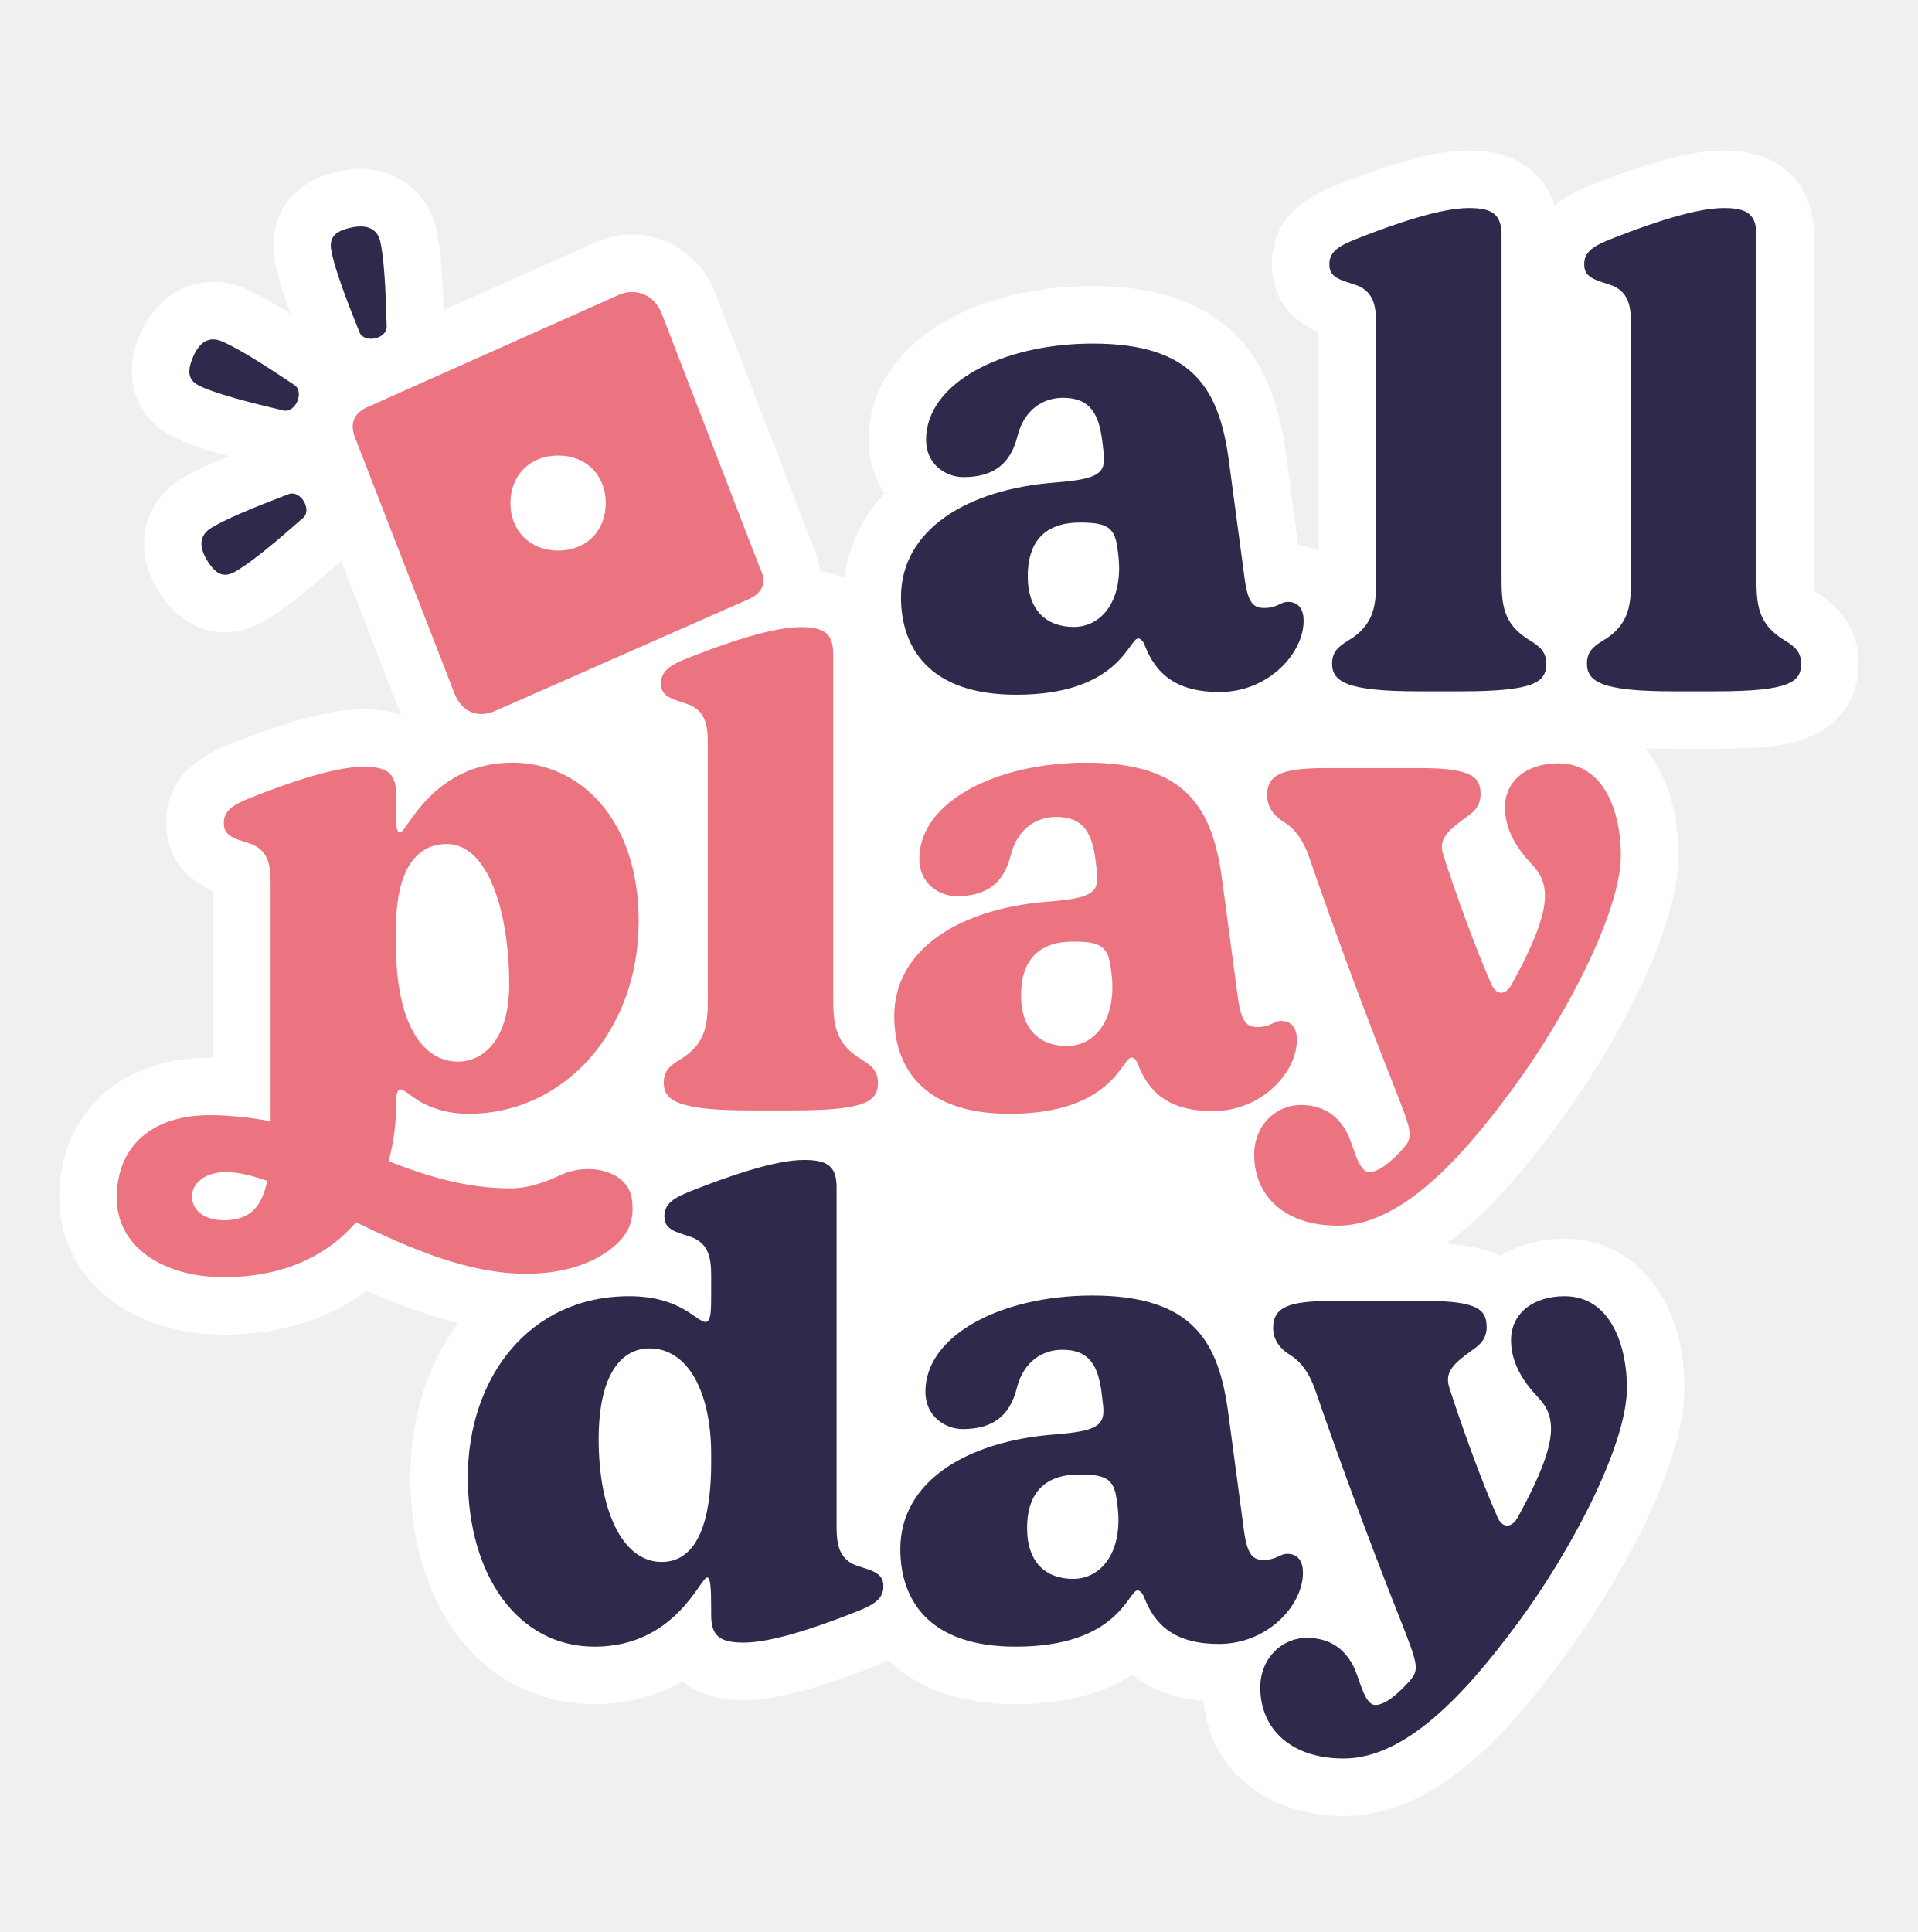
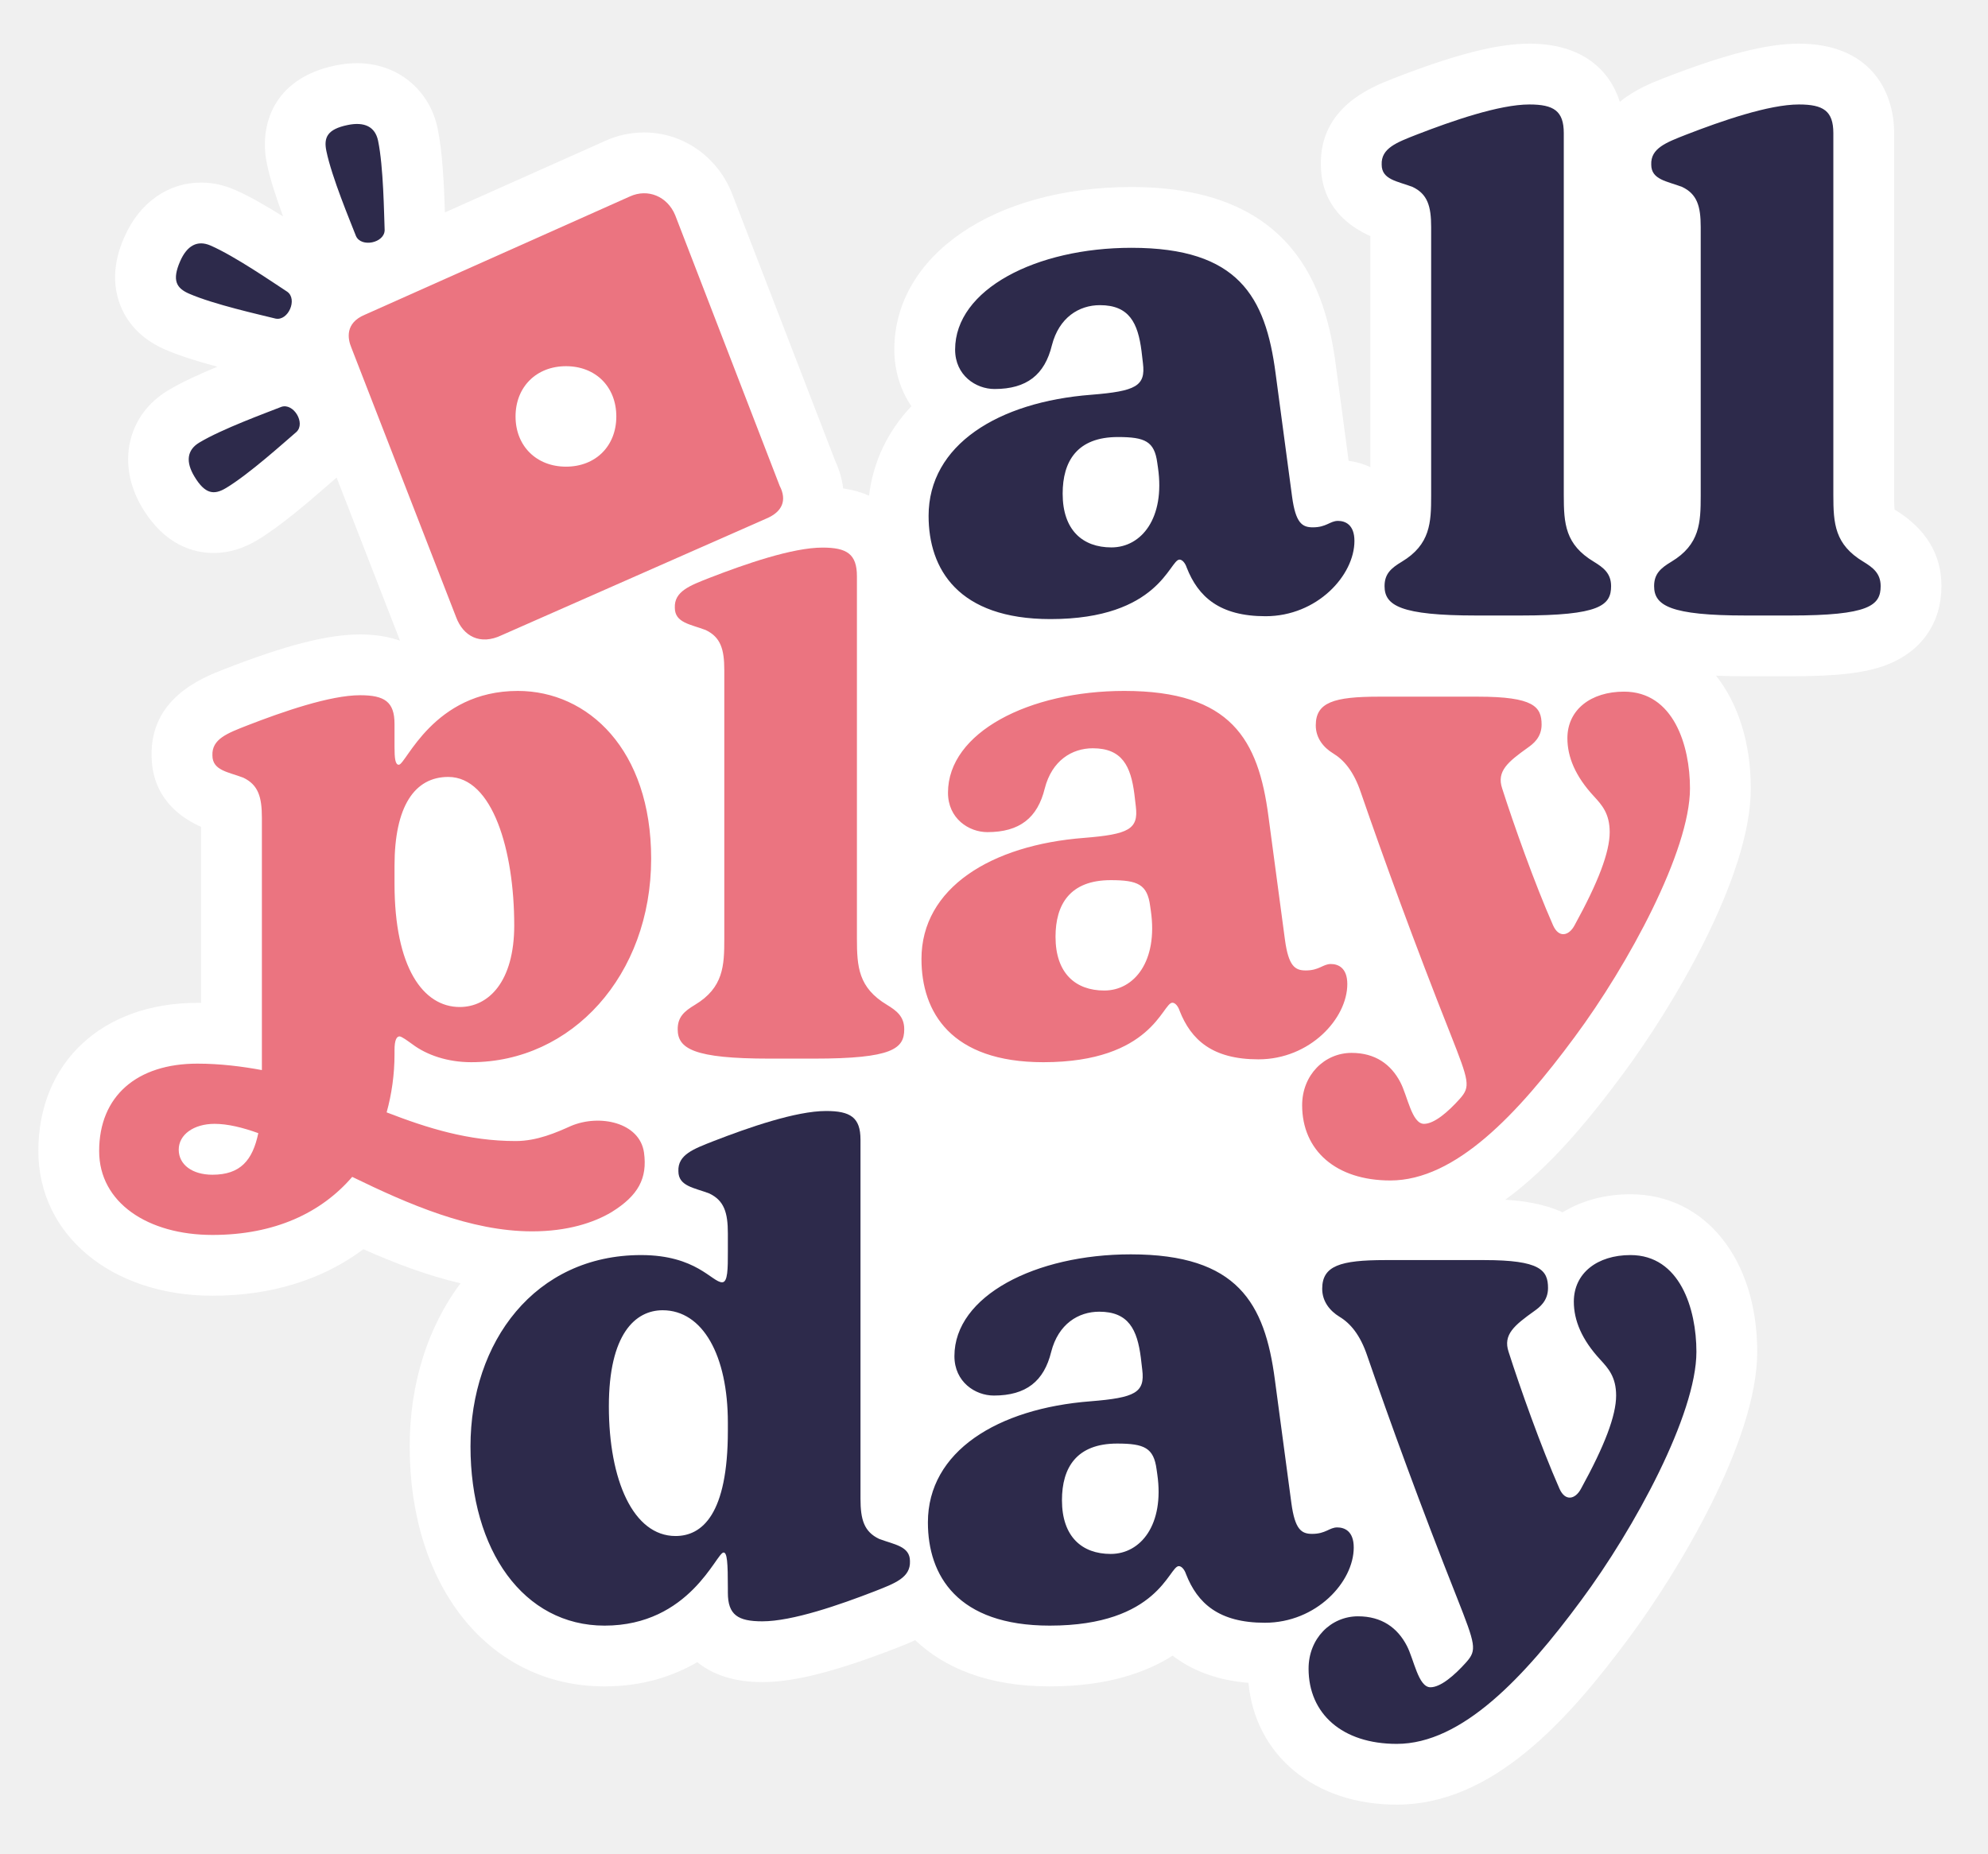
- <svg xmlns="http://www.w3.org/2000/svg" id="Layer_1" data-name="Layer 1" width="117.704mm" height="118.565mm" viewBox="0 0 333.65 336.09">
+ <svg xmlns="http://www.w3.org/2000/svg" id="Layer_1" data-name="Layer 1" viewBox="4 19 327 305">
  <defs>
    <style>
      .cls-1 {
        fill: #eb7480;
      }

      .cls-2 {
        fill: #fff;
      }

      .cls-3 {
        fill: #2d2a4b;
      }
    </style>
  </defs>
  <path class="cls-2" d="M315.752,102.902s-.115-.07-.127-.077c-.064-.739-.064-1.917-.064-2.371v-59.551c0-7.115-4.114-14.718-15.662-14.718-5.262,0-12.087,1.736-22.174,5.646l-.261.103c-1.733.681-4.561,1.804-7.022,3.816-1.662-5.205-6.139-9.565-14.882-9.565-5.262,0-12.087,1.736-22.174,5.646l-.261.103c-3.646,1.432-12.148,4.771-11.855,14.382.059,3.775,1.612,8.585,8.135,11.528v38.003c-1.107-.508-2.304-.865-3.574-1.034l-2.101-15.705c-1.648-12.595-6.927-29.339-33.618-29.339-22.604,0-39.01,11.249-39.01,26.746,0,3.484,1.029,6.686,2.807,9.32-3.869,4.093-6.282,9.079-6.964,14.711-1.246-.549-2.661-.955-4.251-1.196-.184-1.485-.598-2.972-1.27-4.416l-17.036-44.141-.095-.235c-2.463-5.932-8.09-9.765-14.335-9.765-2.242,0-4.432.481-6.426,1.395l-26.35,11.761c-.15-4.752-.4-9.966-1.199-13.82-1.334-6.421-6.661-10.735-13.257-10.735-1.149,0-2.351.128-3.574.381-10.332,2.146-12.523,10.019-11.26,16.109.542,2.613,1.548,5.67,2.68,8.732-2.756-1.731-5.525-3.335-7.937-4.386-1.814-.791-3.686-1.192-5.562-1.192-5.454,0-10.168,3.346-12.611,8.951-.621,1.425-2.512,5.763-.884,10.65.812,2.436,2.777,5.774,7.53,7.845,2.439,1.063,5.504,2.005,8.648,2.848-2.998,1.241-5.899,2.566-8.144,3.919-6.729,4.052-8.496,12.171-4.199,19.31,3.694,6.132,8.426,7.419,11.745,7.42h.001c2.421,0,4.838-.717,7.184-2.13,3.657-2.202,7.996-5.903,11.775-9.198.451-.394.837-.73,1.14-.988l.113-.097,10.327,26.575c.035.091.076.177.112.267-1.859-.653-4.034-1.032-6.58-1.032-5.268,0-12.093,1.737-22.166,5.646l-.246.097c-3.653,1.431-12.176,4.769-11.878,14.395.06,3.774,1.615,8.581,8.135,11.522v28.957c-.205-.003-.409-.004-.613-.004-15.645,0-26.155,9.801-26.155,24.387,0,13.789,12.042,23.798,28.633,23.798,9.667,0,18.113-2.623,24.83-7.652,5.172,2.302,10.514,4.322,15.976,5.606-5.291,7.083-8.358,16.329-8.358,26.841,0,23.246,13.182,39.481,32.054,39.481,6.296,0,11.318-1.701,15.253-3.989,2.465,2.001,5.951,3.281,10.688,3.281,5.266,0,12.091-1.736,22.17-5.645l.25-.099c.745-.292,1.697-.67,2.731-1.159,4.773,4.531,11.939,7.61,22.139,7.61,9.495,0,15.888-2.318,20.213-5.058,3.029,2.324,7.078,4.039,12.467,4.472,1.124,11.915,10.837,20.042,24.395,20.042,15.808,0,28.258-13.974,38.336-27.623,7.783-10.483,20.956-32.155,20.956-46.881,0-15.261-8.574-25.919-20.851-25.919-4.258,0-8.071,1.076-11.163,2.972-3.12-1.439-6.644-1.912-9.437-2.069,7.347-5.339,13.767-13.12,19.436-20.798,7.783-10.482,20.956-32.152,20.956-46.879,0-7.556-2.104-13.981-5.716-18.546,1.492.065,3.119.098,4.909.098h7.31c7.815,0,12.424-.55,15.904-1.897,5.69-2.204,8.955-6.919,8.955-12.938,0-5.214-2.554-9.429-7.591-12.526Z" />
  <path class="cls-1" d="M20.309,208.379c0-9.081,6.25-14.386,16.154-14.386,3.774,0,7.429.47,10.614,1.06v-41.507c0-3.42-.59-5.425-3.067-6.604-2.475-.943-5.07-1.18-5.07-3.655-.118-2.712,2.477-3.657,5.777-4.952,5.779-2.242,13.561-4.954,18.514-4.954,4.01,0,5.662,1.062,5.662,4.717v3.774c0,1.885.118,2.947.707,2.947,1.178,0,5.66-12.146,19.574-12.146,11.556,0,21.933,9.669,21.933,27.593,0,19.223-13.089,33.49-29.598,33.49-3.892,0-7.312-1.178-9.669-2.947-.825-.59-1.77-1.297-2.122-1.297-.472,0-.825.59-.825,2.24v.707c0,3.302-.472,6.604-1.297,9.552,6.72,2.595,13.442,4.717,21.226,4.717,3.537,0,6.72-1.415,9.079-2.475,4.717-2.005,11.319-.59,12.027,4.362.59,4.245-.943,7.075-5.305,9.787-2.949,1.77-7.312,3.184-13.089,3.184-10.142,0-20.401-4.482-29.6-8.962-5.07,5.895-12.734,9.552-22.994,9.552-10.614,0-18.631-5.307-18.631-13.797ZM38.94,212.27c4.599,0,6.604-2.358,7.547-6.839-2.595-.943-5.07-1.533-7.194-1.533-3.42,0-5.895,1.77-5.895,4.245,0,2.477,2.24,4.127,5.542,4.127ZM88.584,171.233c0-12.262-3.537-24.409-10.849-24.409-5.542,0-8.842,4.835-8.842,14.622v2.949c0,13.797,4.715,20.281,10.73,20.281,4.717,0,8.962-4.127,8.962-13.444ZM149.905,184.324c1.533.943,2.83,1.885,2.83,4.008,0,3.184-1.887,4.835-14.859,4.835h-7.31c-12.499,0-15.094-1.65-15.094-4.835,0-2.005,1.06-2.947,2.83-4.008,4.717-2.832,4.835-6.487,4.835-10.849v-44.221c0-3.42-.59-5.425-3.067-6.602-2.475-.944-5.07-1.18-5.07-3.657-.118-2.712,2.477-3.655,5.777-4.952,5.779-2.24,13.561-4.952,18.514-4.952,4.01,0,5.662,1.06,5.662,4.717v59.55c0,4.715.235,8.135,4.952,10.967ZM155.569,176.777c0-11.674,11.437-18.751,26.768-19.928,7.31-.59,8.962-1.417,8.49-5.189l-.235-2.005c-.59-4.599-2.005-7.547-6.839-7.547-3.42,0-6.722,2.005-7.902,6.604-1.18,4.835-4.127,7.192-9.434,7.192-3.065,0-6.485-2.24-6.485-6.485,0-9.906,13.324-16.746,29.008-16.746,17.571,0,22.051,8.019,23.703,20.636l2.712,20.283c.59,4.362,1.65,5.07,3.42,5.07,2.24,0,2.83-1.06,4.127-1.06,1.178,0,2.712.59,2.712,3.302,0,5.66-6.132,12.382-14.623,12.382-7.547,0-11.084-3.184-12.971-8.019-.235-.707-.707-1.297-1.178-1.297-1.652,0-3.302,9.787-21.226,9.787-15.211,0-20.046-8.254-20.046-16.979ZM193.303,168.875l-.119-.825c-.47-3.537-2.005-4.245-6.485-4.245-6.722,0-9.079,4.008-9.079,9.315,0,6.014,3.302,8.844,8.017,8.844,4.954,0,8.844-4.835,7.666-13.089ZM218.186,200.833c0-4.954,3.657-8.609,8.137-8.609,3.892,0,6.487,1.887,8.019,4.835,1.18,2.24,1.887,6.839,3.89,6.839,1.652,0,3.892-1.887,5.897-4.127,1.77-2.005,1.533-2.83-1.533-10.612-5.897-14.859-11.084-29.127-14.741-39.739-1.178-3.537-2.83-5.425-4.598-6.487-1.534-.943-2.83-2.475-2.83-4.598,0-3.774,2.947-4.717,10.377-4.717h16.272c9.199,0,10.496,1.65,10.496,4.598,0,2.122-1.415,3.184-2.242,3.774-3.3,2.358-5.188,3.892-4.245,6.722,1.887,5.895,5.307,15.564,8.372,22.521.944,2.124,2.595,1.77,3.539,0,3.89-7.075,5.777-12.027,5.777-15.329,0-3.065-1.297-4.48-2.595-5.895-3.065-3.302-4.362-6.487-4.362-9.552,0-4.717,3.892-7.666,9.315-7.666,8.137,0,10.849,8.844,10.849,15.921,0,10.259-10.142,29.008-18.984,40.917-9.316,12.619-19.576,23.585-30.307,23.585-8.962,0-14.504-4.954-14.504-12.382ZM132.244,98.925l-17.187-44.53c-1.286-3.096-4.5-4.422-7.449-3.073l-43.587,19.454c-3.303,1.373-2.831,3.963-2.231,5.407l17.247,44.384c1.14,3.036,3.882,4.679,7.509,2.928l43.467-19.163c2.682-1.115,3.466-3.016,2.231-5.407ZM97.1,95.776c-4.87,0-8.299-3.407-8.299-8.253,0-4.87,3.429-8.276,8.299-8.276,4.893,0,8.276,3.406,8.276,8.276,0,4.847-3.383,8.253-8.276,8.253Z" />
  <path class="cls-3" d="M81.39,256.972c0-17.216,10.614-31.485,28.065-31.485,9.081,0,11.674,4.48,13.326,4.48.943,0,.943-2.24.943-5.07v-2.947c0-3.42-.59-5.425-3.065-6.604-2.477-.943-5.072-1.18-5.072-3.655-.118-2.712,2.477-3.655,5.779-4.952,5.777-2.242,13.559-4.954,18.514-4.954,4.01,0,5.66,1.062,5.66,4.717v59.078c0,3.42.59,5.425,3.065,6.604,2.477.943,5.072,1.18,5.072,3.655.118,2.712-2.477,3.657-5.779,4.954-5.777,2.24-13.559,4.952-18.514,4.952-4.008,0-5.66-1.062-5.66-4.717v-.707c0-4.245-.118-5.897-.707-5.897-1.18,0-5.542,12.029-19.574,12.029-13.326,0-22.053-12.382-22.053-29.48ZM123.724,254.377v-1.297c0-11.084-4.127-18.514-10.73-18.514-4.482,0-8.844,3.892-8.844,15.801,0,12.146,4.008,21.343,10.967,21.343,4.362,0,8.607-3.537,8.607-17.334ZM156.627,269.471c0-11.674,11.437-18.749,26.768-19.928,7.31-.59,8.962-1.415,8.49-5.189l-.235-2.003c-.59-4.599-2.005-7.547-6.839-7.547-3.42,0-6.722,2.003-7.902,6.602-1.18,4.835-4.127,7.194-9.434,7.194-3.065,0-6.485-2.242-6.485-6.487,0-9.905,13.324-16.744,29.008-16.744,17.571,0,22.051,8.017,23.703,20.636l2.712,20.281c.59,4.364,1.65,5.072,3.42,5.072,2.24,0,2.83-1.062,4.127-1.062,1.178,0,2.712.59,2.712,3.302,0,5.66-6.132,12.382-14.623,12.382-7.547,0-11.084-3.184-12.971-8.019-.235-.707-.707-1.296-1.178-1.296-1.652,0-3.302,9.787-21.226,9.787-15.211,0-20.046-8.254-20.046-16.981ZM194.362,261.571l-.119-.827c-.47-3.537-2.005-4.245-6.485-4.245-6.722,0-9.079,4.01-9.079,9.316,0,6.014,3.302,8.844,8.017,8.844,4.954,0,8.844-4.835,7.666-13.089ZM219.244,293.527c0-4.952,3.657-8.607,8.137-8.607,3.892,0,6.487,1.885,8.019,4.835,1.18,2.24,1.887,6.839,3.89,6.839,1.652,0,3.892-1.887,5.897-4.127,1.77-2.005,1.533-2.832-1.533-10.614-5.897-14.859-11.084-29.126-14.741-39.739-1.178-3.537-2.83-5.425-4.598-6.485-1.534-.944-2.83-2.477-2.83-4.599,0-3.773,2.947-4.717,10.377-4.717h16.272c9.199,0,10.496,1.652,10.496,4.599,0,2.122-1.415,3.184-2.242,3.773-3.3,2.359-5.188,3.892-4.245,6.722,1.887,5.897,5.307,15.566,8.372,22.523.944,2.122,2.595,1.77,3.539,0,3.89-7.075,5.777-12.029,5.777-15.329,0-3.067-1.297-4.482-2.595-5.897-3.065-3.302-4.362-6.485-4.362-9.552,0-4.717,3.892-7.665,9.315-7.665,8.137,0,10.849,8.844,10.849,15.919,0,10.259-10.142,29.008-18.984,40.919-9.316,12.617-19.576,23.583-30.307,23.583-8.962,0-14.504-4.952-14.504-12.382ZM156.741,103.874c0-11.674,11.437-18.751,26.768-19.928,7.31-.59,8.962-1.417,8.49-5.189l-.235-2.005c-.59-4.599-2.005-7.547-6.839-7.547-3.42,0-6.722,2.005-7.902,6.604-1.18,4.835-4.127,7.192-9.434,7.192-3.065,0-6.485-2.24-6.485-6.485,0-9.906,13.324-16.746,29.008-16.746,17.571,0,22.051,8.019,23.703,20.636l2.712,20.283c.59,4.362,1.65,5.07,3.42,5.07,2.24,0,2.83-1.06,4.127-1.06,1.178,0,2.712.59,2.712,3.302,0,5.66-6.132,12.382-14.623,12.382-7.547,0-11.084-3.184-12.971-8.019-.235-.707-.707-1.297-1.178-1.297-1.652,0-3.302,9.787-21.226,9.787-15.211,0-20.046-8.254-20.046-16.979ZM194.476,95.972l-.119-.825c-.47-3.537-2.005-4.245-6.485-4.245-6.722,0-9.079,4.008-9.079,9.315,0,6.014,3.302,8.844,8.017,8.844,4.954,0,8.844-4.835,7.666-13.089ZM266.174,111.421c1.533.943,2.83,1.885,2.83,4.008,0,3.184-1.887,4.835-14.859,4.835h-7.31c-12.499,0-15.094-1.65-15.094-4.835,0-2.005,1.06-2.947,2.83-4.008,4.717-2.832,4.835-6.487,4.835-10.849v-44.221c0-3.42-.59-5.425-3.067-6.602-2.475-.944-5.07-1.18-5.07-3.657-.118-2.712,2.477-3.655,5.777-4.952,5.779-2.24,13.561-4.952,18.514-4.952,4.01,0,5.662,1.06,5.662,4.717v59.55c0,4.715.235,8.135,4.952,10.967ZM310.513,111.421c1.533.943,2.83,1.885,2.83,4.008,0,3.184-1.887,4.835-14.859,4.835h-7.31c-12.499,0-15.094-1.65-15.094-4.835,0-2.005,1.06-2.947,2.83-4.008,4.717-2.832,4.835-6.487,4.835-10.849v-44.221c0-3.42-.59-5.425-3.067-6.602-2.475-.944-5.07-1.18-5.07-3.657-.118-2.712,2.477-3.655,5.777-4.952,5.779-2.24,13.561-4.952,18.514-4.952,4.01,0,5.662,1.06,5.662,4.717v59.55c0,4.715.235,8.135,4.952,10.967ZM57.685,43.852c-.467-2.251.163-3.592,3.502-4.284,2.757-.572,4.523.272,5.004,2.595.888,4.282.972,11.986,1.079,14.689-.014,2.123-3.86,2.921-4.717.979-.977-2.522-3.964-9.624-4.868-13.978ZM35.106,67.319c-2.107-.918-2.838-2.207-1.476-5.333,1.125-2.581,2.834-3.535,5.008-2.587,4.009,1.747,10.347,6.128,12.616,7.601,1.725,1.237.156,4.838-1.925,4.416-2.624-.658-10.147-2.321-14.223-4.098ZM41.183,99.287c-1.969,1.186-3.443,1.036-5.202-1.885-1.453-2.412-1.241-4.357.791-5.581,3.746-2.256,10.988-4.887,13.503-5.883,2.007-.69,4.034,2.675,2.486,4.127-2.056,1.758-7.768,6.928-11.577,9.223Z" />
</svg>
